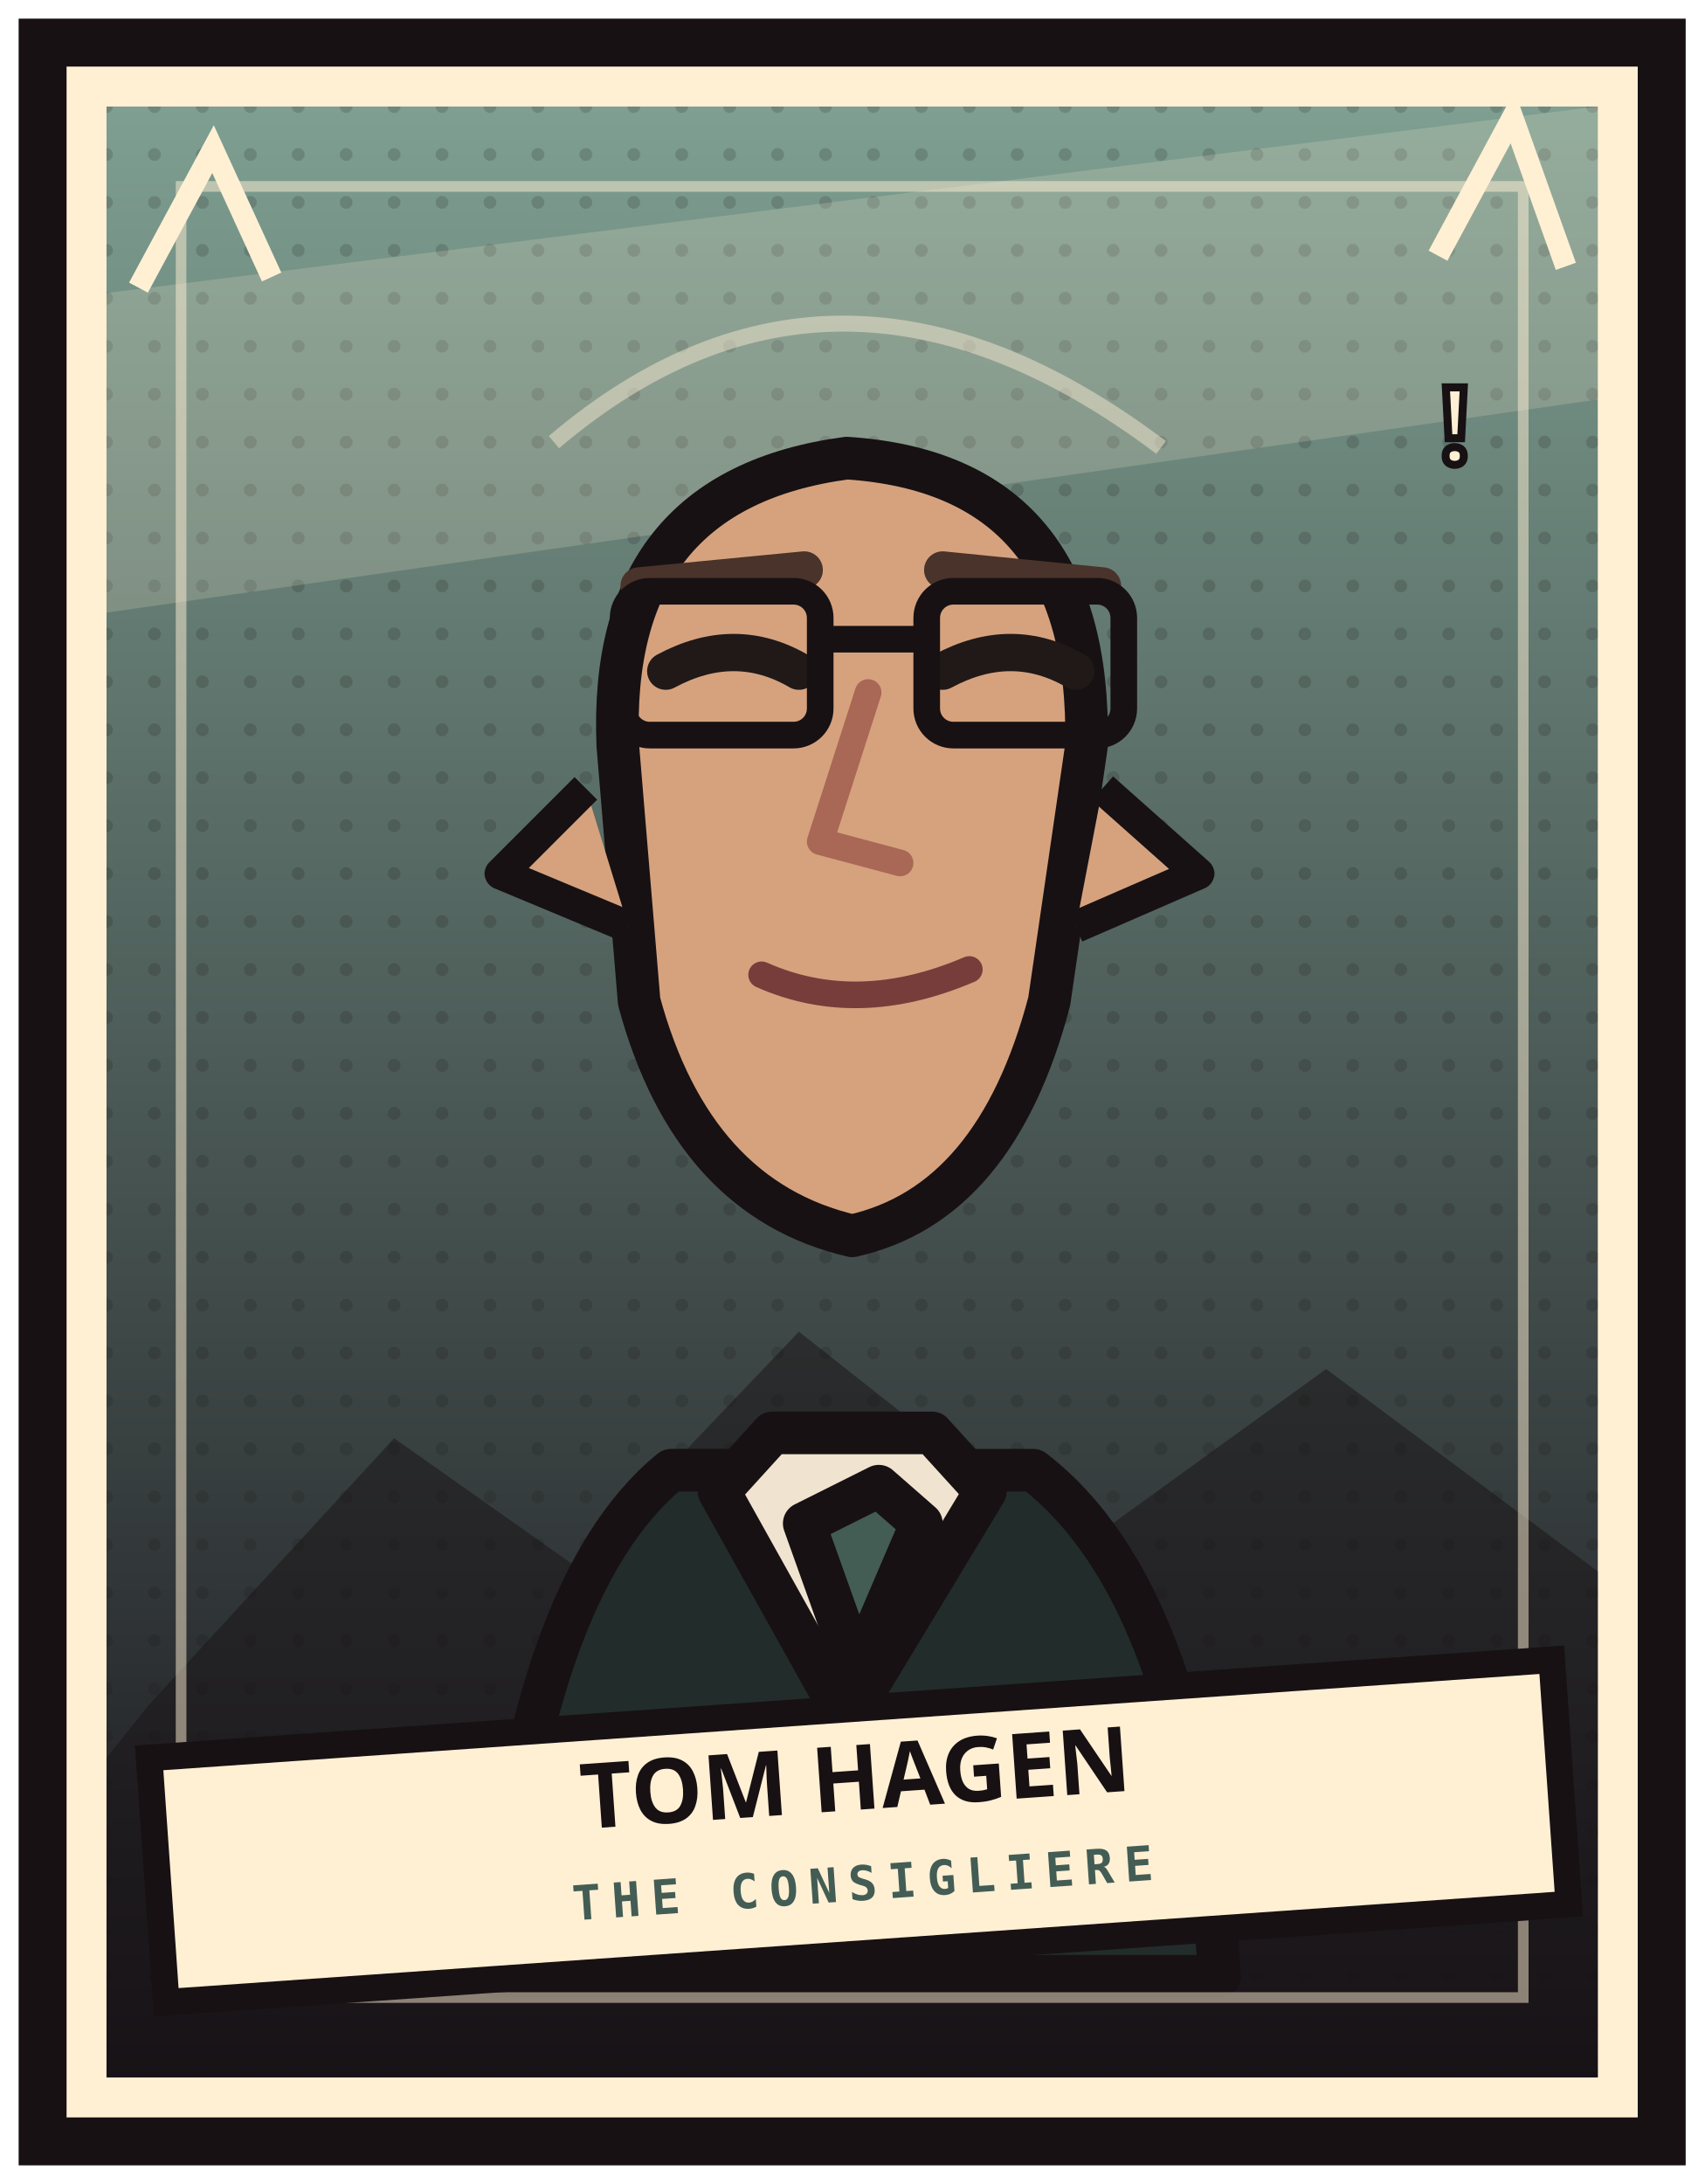
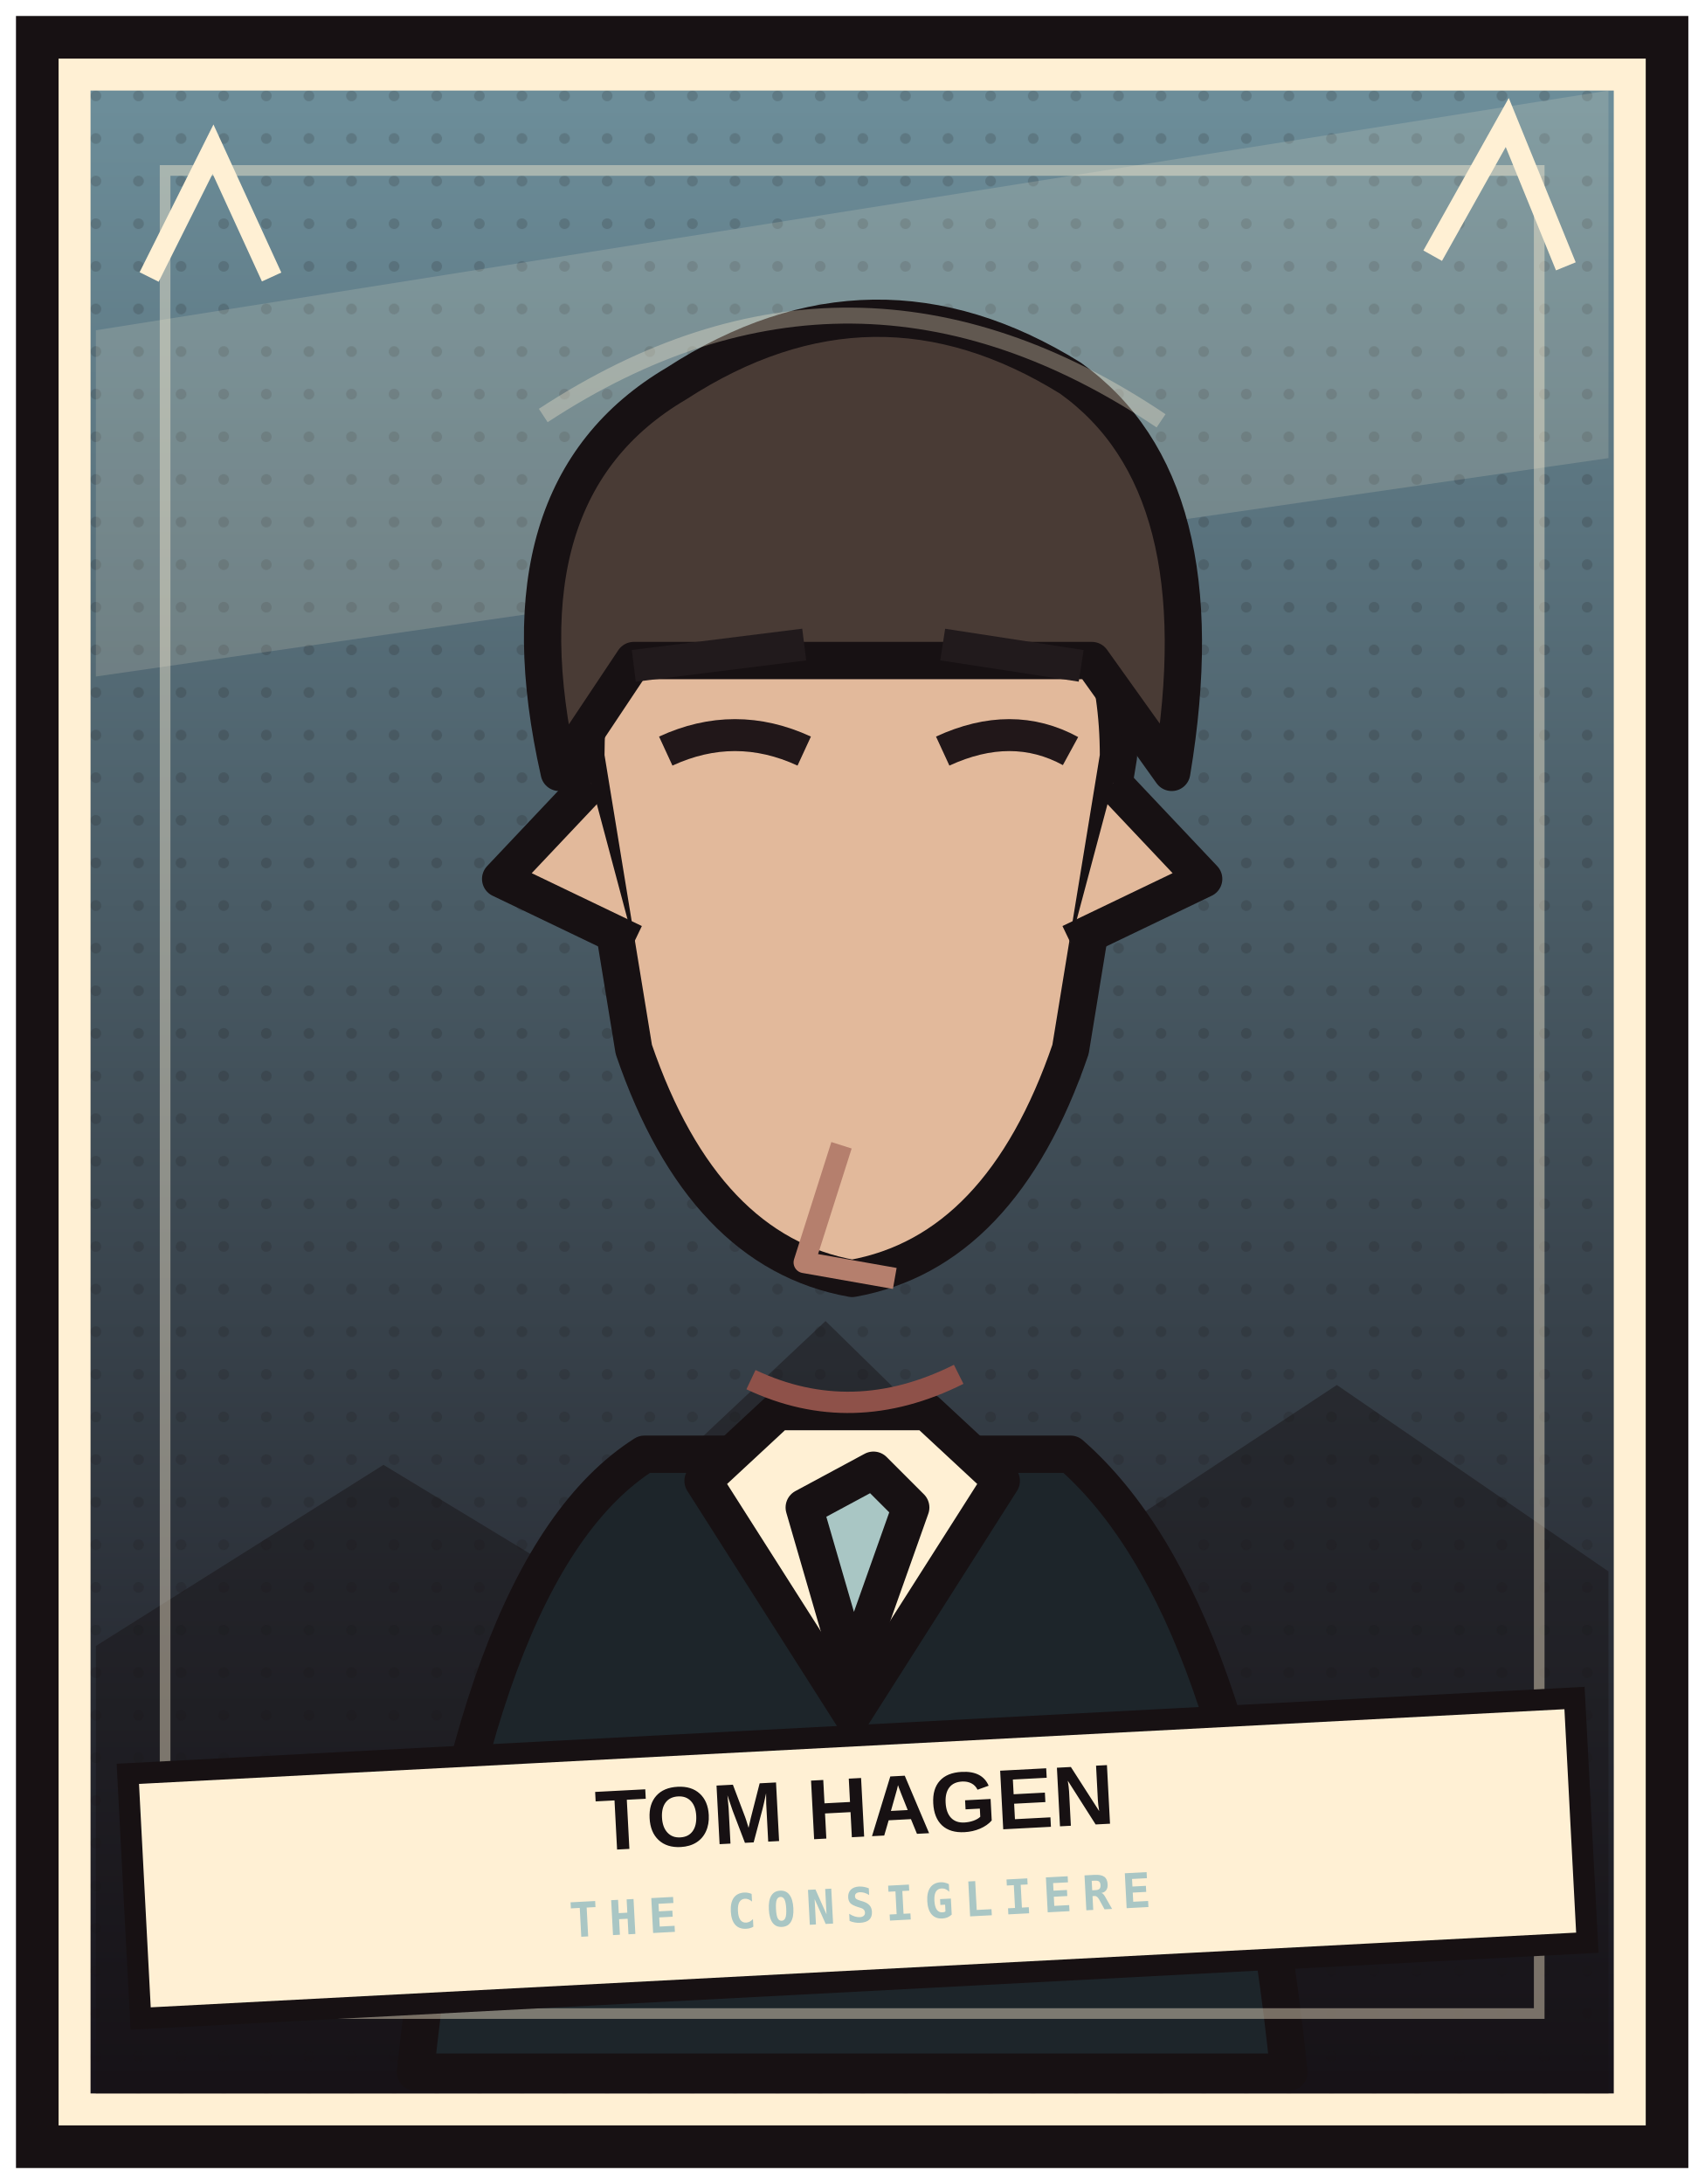
- <svg xmlns="http://www.w3.org/2000/svg" viewBox="0 0 320 410" role="img" aria-label="TOM HAGEN, original anime comic portrait">
+ <svg xmlns="http://www.w3.org/2000/svg" viewBox="0 0 320 410" role="img" aria-label="TOM HAGEN original anime comic portrait">
  <defs>
    <linearGradient id="bg" x2="0" y2="1">
-       <stop stop-color="#7e9f91" />
+       <stop stop-color="#6c8d99" />
      <stop offset="1" stop-color="#17131a" />
    </linearGradient>
-     <pattern id="dots" width="9" height="9" patternUnits="userSpaceOnUse">
-       <circle cx="2" cy="2" r="1.2" fill="#171113" opacity=".17" />
+     <pattern id="dots" width="8" height="8" patternUnits="userSpaceOnUse">
+       <circle cx="2" cy="2" r="1" fill="#171113" opacity=".16" />
    </pattern>
  </defs>
-   <rect x="8" y="8" width="304" height="394" fill="#fff0d4" stroke="#171113" stroke-width="9" />
-   <rect x="20" y="20" width="280" height="370" fill="url(#bg)" />
-   <rect x="20" y="20" width="280" height="370" fill="url(#dots)" />
-   <path d="M20 55 300 20 300 75 20 115Z" fill="#fff0d4" opacity=".18" />
-   <path d="M28 320 74 270 108 294 150 250 202 291 249 257 300 295V390H20V330Z" fill="#171113" opacity=".5" />
-   <g stroke="#171113" stroke-width="8" stroke-linejoin="round">
-     <path d="M93 371Q99 298 126 276L194 276Q224 299 229 371Z" fill="#222c2b" />
-     <path d="M135 280 159 323 185 280 175 269H145Z" fill="#f0e4d1" />
-     <path d="M151 286 161 314 173 286 165 279Z" fill="#435d55" />
-     <path d="M116 140Q114 92 159 86Q205 89 204 140L197 188Q187 226 160 232Q130 225 120 188Z" fill="#d6a27e" />M105 144Q87 89 123 66Q166 37 207 66Q238 89 226 145L210 124H119Z<path d="M120 110 151 107M177 107 207 110" fill="none" stroke="#49332a" stroke-width="7" stroke-linecap="round" />
-     <path d="M125 126Q138 119 150 126M177 126Q190 119 202 126" fill="none" stroke="#201918" stroke-width="7" stroke-linecap="round" />
-     <path d="M163 130 154 158 169 162" fill="none" stroke="#a96756" stroke-width="5" stroke-linecap="round" />
-     <path d="M143 183Q161 191 182 182" fill="none" stroke="#773d3b" stroke-width="5" stroke-linecap="round" />
-     <g fill="none" stroke="#171113" stroke-width="5">
-       <rect x="117" y="111" width="37" height="27" rx="5" />
-       <rect x="174" y="111" width="37" height="27" rx="5" />
-       <path d="M154 120H174" />
-     </g>
-     <path d="M110 148 94 164 118 174M207 148 225 164 202 174" fill="#d6a27e" stroke="#171113" stroke-width="6" />
-     <path d="M104 83Q157 38 218 84" fill="none" stroke="#fff0d4" stroke-width="3" opacity=".45" />
+   <rect x="7" y="7" width="306" height="396" fill="#fff0d4" stroke="#171113" stroke-width="8" />
+   <rect x="17" y="17" width="286" height="376" fill="url(#bg)" />
+   <rect x="17" y="17" width="286" height="376" fill="url(#dots)" />
+   <path d="M18 62 302 17 302 86 18 127Z" fill="#fff0d4" opacity=".16" />
+   <path d="M18 309 72 275 105 295 155 248 201 293 251 260 302 295V393H18Z" fill="#171113" opacity=".45" />
+   <g stroke="#171113" stroke-width="7" stroke-linejoin="round">
+     <path d="M78 389Q88 294 121 273H201Q233 301 242 389Z" fill="#1d252a" />
+     <path d="M132 278 160 322 188 278 174 265H146Z" fill="#fff0d4" />
+     <path d="M151 283 160 314 171 283 164 276Z" fill="#a9c6c4" />
+     <path d="M110 142Q110 94 160 88Q210 94 210 142L201 197Q188 235 160 240Q132 235 119 197Z" fill="#e2b99b" />
+     <path d="M105 145Q93 92 127 72Q164 48 201 71Q229 91 220 145L205 124H119Z" fill="#493b35" />
+     <path d="M119 125 151 121M177 121 203 125" stroke="#211a1c" stroke-width="6" fill="none" />
+     <path d="M125 141Q138 135 151 141M177 141Q190 135 201 141" stroke="#211719" stroke-width="6" fill="none" />
+     <path d="M158 215 151 237 168 240" stroke="#b57f6d" stroke-width="4" fill="none" />
+     <path d="M141 259Q160 268 180 258" stroke="#8e5149" stroke-width="4" fill="none" />
+     <path d="M111 147 94 165 119 177M209 147 226 165 201 177" fill="#e2b99b" />
+     <path d="M102 78Q160 40 218 79" stroke="#fff0d4" stroke-width="3" opacity=".32" fill="none" />
  </g>
-   <path d="M34 35H286V375H34Z" fill="none" stroke="#fff0d4" stroke-width="2" opacity=".5" />
-   <g transform="translate(28 330) rotate(-4)">
-     <rect width="264" height="46" fill="#fff0d4" stroke="#171113" stroke-width="5" />
-     <text x="132" y="19" text-anchor="middle" font-family="Impact,Arial Black,sans-serif" font-size="17" font-weight="900" fill="#171113">TOM HAGEN</text>
-     <text x="132" y="36" text-anchor="middle" font-family="monospace" font-size="9" font-weight="900" letter-spacing="2" fill="#435d55">THE CONSIGLIERE</text>
+   <path d="M31 32H289V378H31Z" fill="none" stroke="#fff0d4" stroke-width="2" opacity=".42" />
+   <g transform="translate(24 333) rotate(-3)">
+     <rect width="272" height="46" fill="#fff0d4" stroke="#171113" stroke-width="4" />
+     <text x="136" y="19" text-anchor="middle" font-family="Arial Black,Arial,sans-serif" font-size="16" font-weight="900" fill="#171113">TOM HAGEN</text>
+     <text x="136" y="35" text-anchor="middle" font-family="monospace" font-size="9" font-weight="900" letter-spacing="2" fill="#a9c6c4">THE CONSIGLIERE</text>
  </g>
-   <path d="M26 54 40 28 51 52M270 48 284 22 294 50" stroke="#fff0d4" stroke-width="4" fill="none" />
-   <text x="276" y="87" text-anchor="end" font-family="Impact,Arial Black,sans-serif" font-size="20" font-weight="900" fill="#fff0d4" stroke="#171113" stroke-width="1.5">!</text>
+   <path d="M28 52 40 28 51 52M269 48 283 23 294 50" stroke="#fff0d4" stroke-width="4" fill="none" />
</svg>
